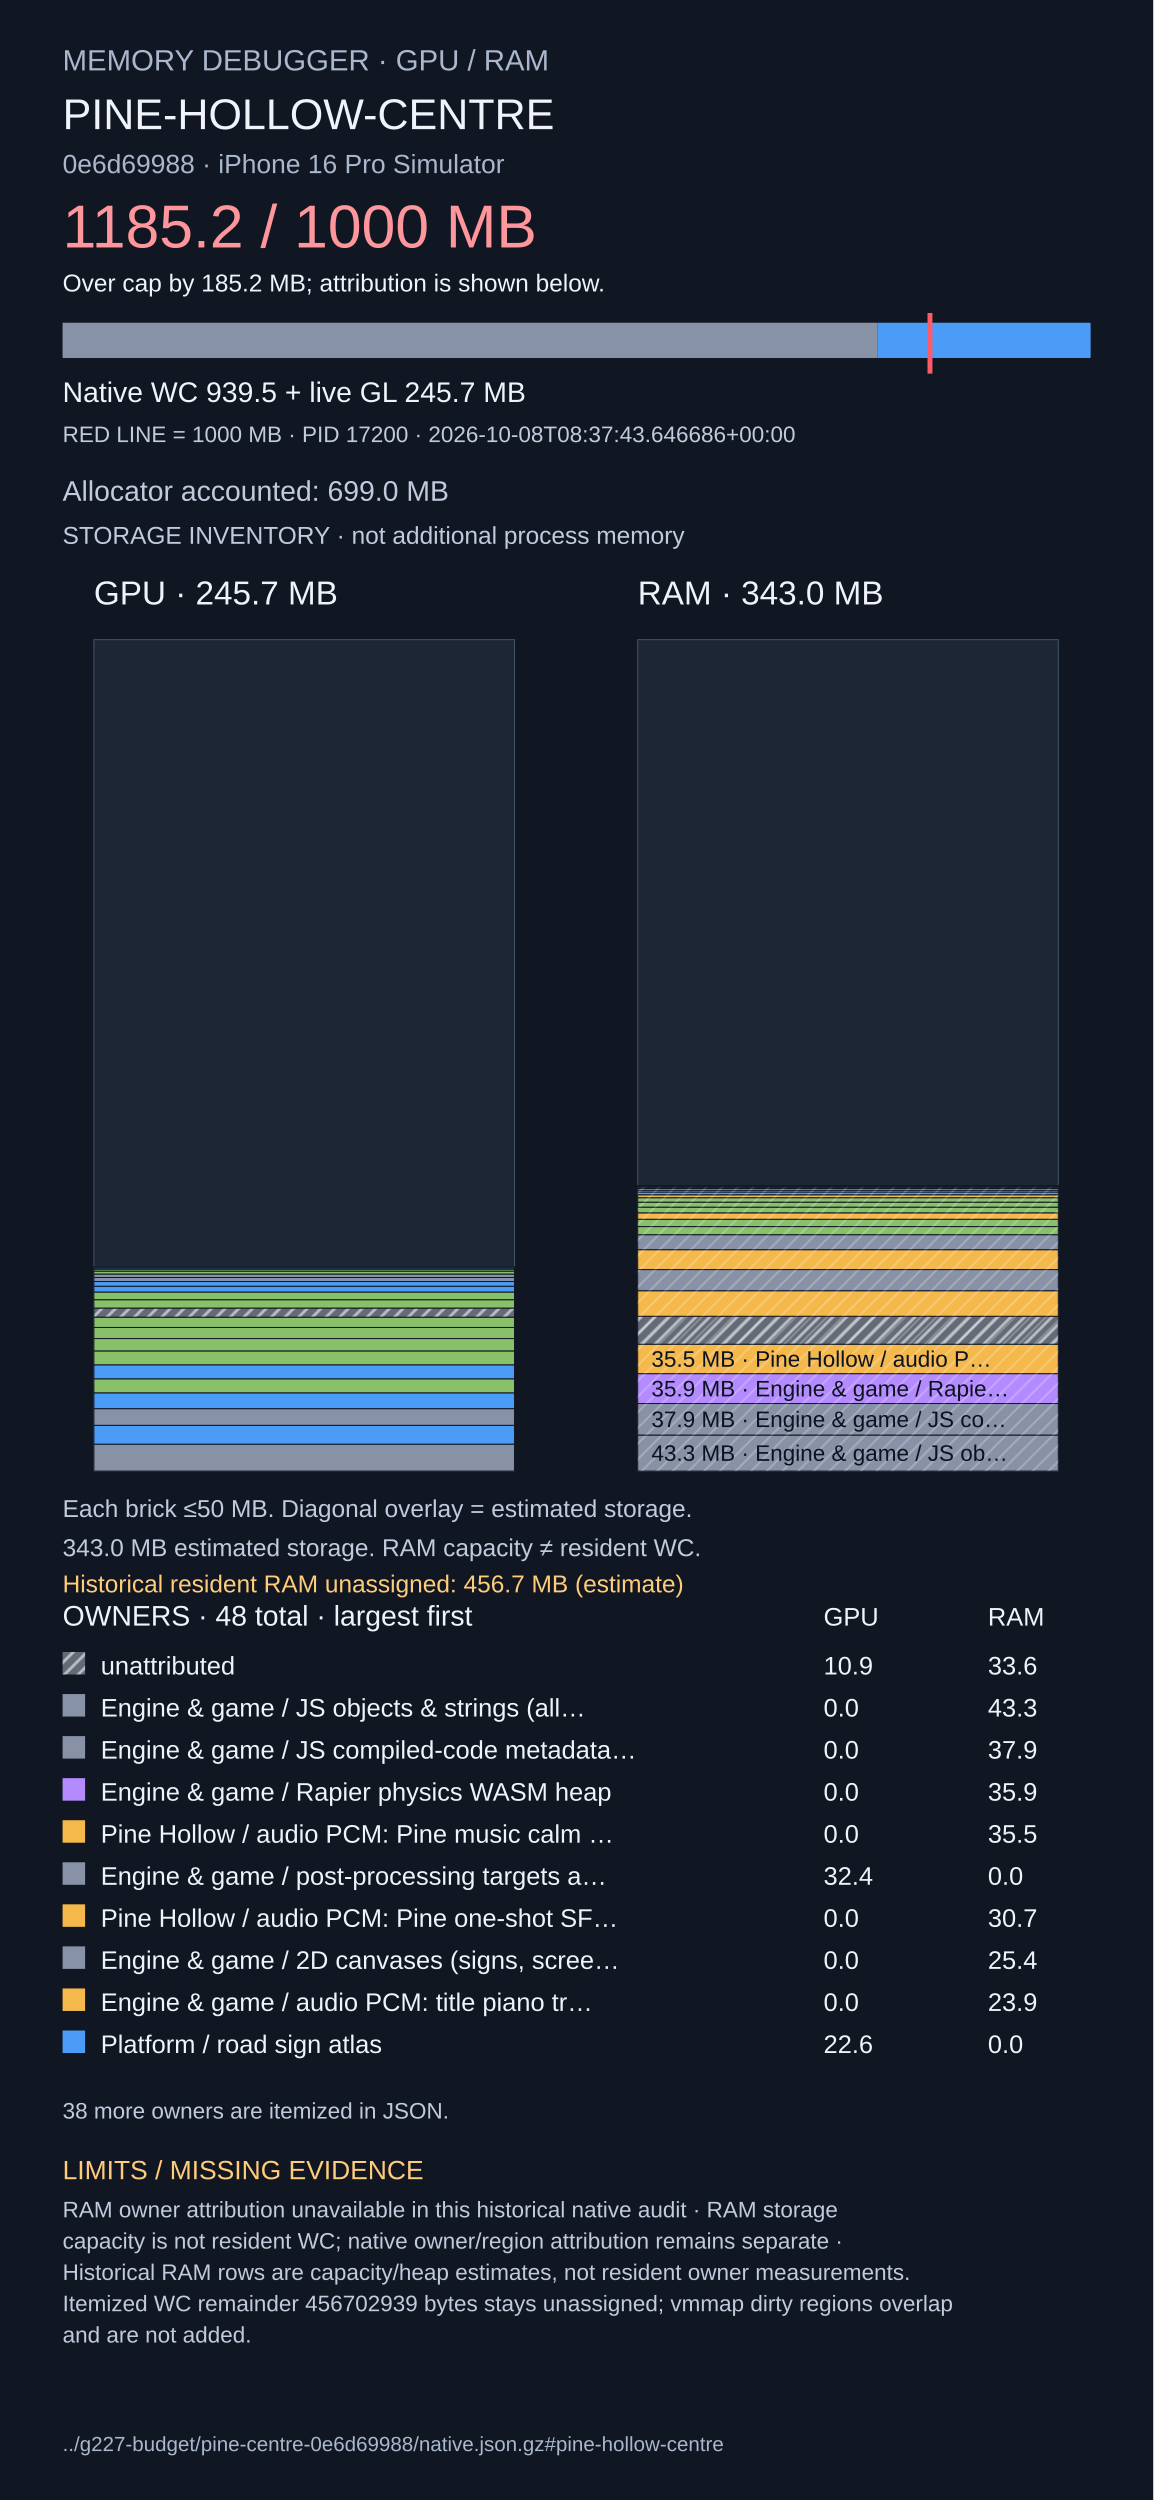
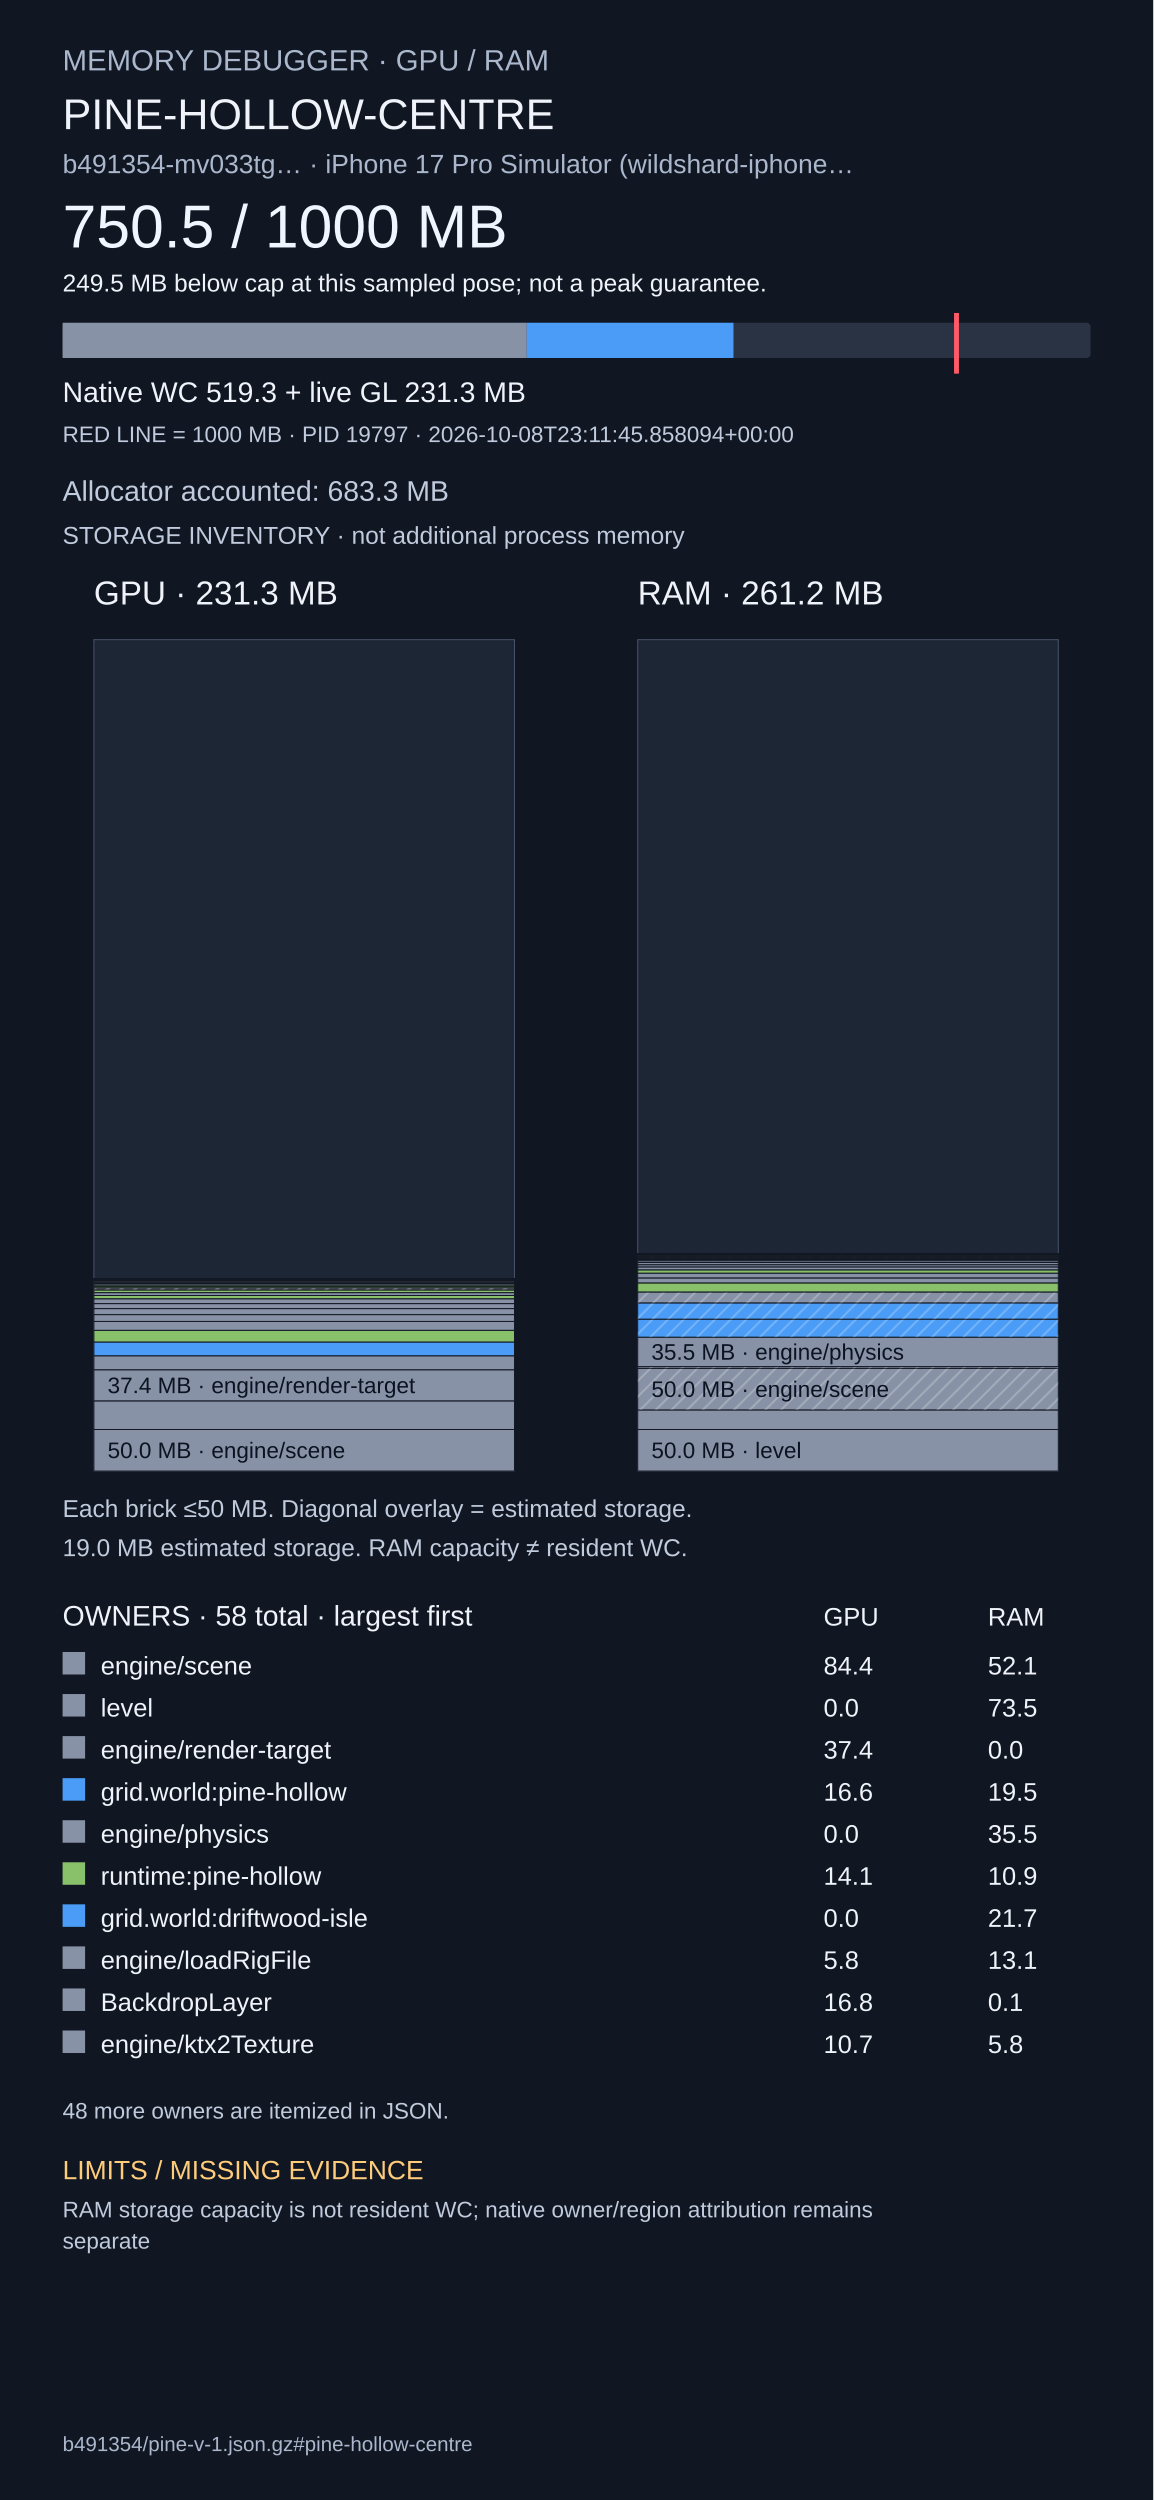
<svg xmlns="http://www.w3.org/2000/svg" width="1179" height="2556" viewBox="0 0 1179 2556">
  <defs>
    <pattern id="unknown" width="14" height="14" patternUnits="userSpaceOnUse">
      <rect width="14" height="14" fill="#656b76" />
      <path d="M-4 4L4-4M0 14L14 0M10 18L18 10" stroke="#b5bac5" stroke-width="3" />
    </pattern>
    <pattern id="estimated" width="16" height="16" patternUnits="userSpaceOnUse">
      <path d="M-4 4L4-4M0 16L16 0M12 20L20 12" stroke="#ffffff" stroke-opacity="0.24" stroke-width="2" />
    </pattern>
  </defs>
  <rect width="1179" height="2556" fill="#111722" />
  <g font-family="Arial, sans-serif" fill="#f0f3fa">
    <text x="64" y="72" font-size="30" fill="#aab7cc">MEMORY DEBUGGER · GPU / RAM</text>
    <text x="64" y="132" font-size="44" fill="#f0f3fa">PINE-HOLLOW-CENTRE</text>
-     <text x="64" y="177" font-size="27" fill="#aab7cc">0e6d69988 · iPhone 16 Pro Simulator</text>
-     <text x="64" y="253" font-size="62" fill="#ff969c">1185.2 / 1000 MB</text>
-     <text x="64" y="298" font-size="25" fill="#f0f3fa">Over cap by 185.2 MB; attribution is shown below.</text>
+     <text x="64" y="177" font-size="27" fill="#aab7cc">b491354-mv033tg… · iPhone 17 Pro Simulator (wildshard-iphone…</text>
+     <text x="64" y="253" font-size="62" fill="#eff6ff">750.5 / 1000 MB</text>
+     <text x="64" y="298" font-size="25" fill="#f0f3fa">249.5 MB below cap at this sampled pose; not a peak guarantee.</text>
    <rect x="64" y="330" width="1051" height="36" rx="4" fill="#293344" />
-     <rect x="64" y="330" width="833.14" height="36" fill="#8892a6" />
-     <rect x="897.14" y="330" width="217.86" height="36" fill="#4a9cf7" />
-     <path d="M950.795 320v62" stroke="#ff5a68" stroke-width="5" />
-     <text x="64" y="411" font-size="29" fill="#f0f3fa">Native WC 939.5 + live GL 245.7 MB</text>
-     <text x="64" y="452" font-size="23" fill="#c0cbdd">RED LINE = 1000 MB · PID 17200 · 2026-10-08T08:37:43.646686+00:00</text>
-     <text x="64" y="512" font-size="29" fill="#c0cbdd">Allocator accounted: 699.0 MB</text>
+     <rect x="64" y="330" width="474.561" height="36" fill="#8892a6" />
+     <rect x="538.561" y="330" width="211.344" height="36" fill="#4a9cf7" />
+     <path d="M977.913 320v62" stroke="#ff5a68" stroke-width="5" />
+     <text x="64" y="411" font-size="29" fill="#f0f3fa">Native WC 519.3 + live GL 231.3 MB</text>
+     <text x="64" y="452" font-size="23" fill="#c0cbdd">RED LINE = 1000 MB · PID 19797 · 2026-10-08T23:11:45.858094+00:00</text>
+     <text x="64" y="512" font-size="29" fill="#c0cbdd">Allocator accounted: 683.3 MB</text>
    <text x="64" y="556" font-size="25" fill="#c0cbdd">STORAGE INVENTORY · not additional process memory</text>
-     <text x="96" y="618" font-size="34" fill="#f0f3fa">GPU · 245.7 MB</text>
-     <text x="652" y="618" font-size="34" fill="#f0f3fa">RAM · 343.0 MB</text>
+     <text x="96" y="618" font-size="34" fill="#f0f3fa">GPU · 231.3 MB</text>
+     <text x="652" y="618" font-size="34" fill="#f0f3fa">RAM · 261.2 MB</text>
    <rect x="96" y="654" width="430" height="850" fill="#1d2635" stroke="#48536a" />
-     <rect x="96" y="1476.482" width="430" height="27.518" fill="#8892a6" stroke="#111722" stroke-width="1" />
-     <rect x="96" y="1457.234" width="430" height="19.249" fill="#4a9cf7" stroke="#111722" stroke-width="1" />
-     <rect x="96" y="1440.225" width="430" height="17.009" fill="#8892a6" stroke="#111722" stroke-width="1" />
-     <rect x="96" y="1424.025" width="430" height="16.2" fill="#4a9cf7" stroke="#111722" stroke-width="1" />
-     <rect x="96" y="1409.686" width="430" height="14.339" fill="#89c06a" stroke="#111722" stroke-width="1" />
-     <rect x="96" y="1395.375" width="430" height="14.311" fill="#4a9cf7" stroke="#111722" stroke-width="1" />
-     <rect x="96" y="1381.16" width="430" height="14.214" fill="#89c06a" stroke="#111722" stroke-width="1" />
-     <rect x="96" y="1368.538" width="430" height="12.622" fill="#89c06a" stroke="#111722" stroke-width="1" />
-     <rect x="96" y="1357.183" width="430" height="11.355" fill="#89c06a" stroke="#111722" stroke-width="1" />
-     <rect x="96" y="1346.647" width="430" height="10.536" fill="#89c06a" stroke="#111722" stroke-width="1" />
-     <rect x="96" y="1337.347" width="430" height="9.3" fill="url(#unknown)" stroke="#111722" stroke-width="1" />
-     <rect x="96" y="1328.81" width="430" height="8.538" fill="#89c06a" stroke="#111722" stroke-width="1" />
-     <rect x="96" y="1320.948" width="430" height="7.862" fill="#89c06a" stroke="#111722" stroke-width="1" />
-     <rect x="96" y="1315.006" width="430" height="5.942" fill="#4a9cf7" stroke="#111722" stroke-width="1" />
-     <rect x="96" y="1310.23" width="430" height="4.776" fill="#4a9cf7" stroke="#111722" stroke-width="1" />
-     <rect x="96" y="1306.094" width="430" height="4.136" fill="#8892a6" stroke="#111722" stroke-width="1" />
-     <rect x="96" y="1302.529" width="430" height="3.565" fill="#8892a6" stroke="#111722" stroke-width="1" />
-     <rect x="96" y="1299.558" width="430" height="2.971" fill="#89c06a" stroke="#111722" stroke-width="1" />
-     <rect x="96" y="1297.578" width="430" height="1.98" fill="#89c06a" stroke="#111722" stroke-width="1" />
-     <rect x="96" y="1296.261" width="430" height="1.317" fill="#4a9cf7" stroke="#111722" stroke-width="1" />
-     <rect x="96" y="1295.633" width="430" height="0.628" fill="#4a9cf7" stroke="#111722" stroke-width="1" />
-     <rect x="96" y="1295.179" width="430" height="0.454" fill="#4a9cf7" stroke="#111722" stroke-width="1" />
+     <rect x="96" y="1461.5" width="430" height="42.5" fill="#8892a6" stroke="#111722" stroke-width="1" />
+     <text x="110" y="1490.75" font-size="23" fill="#0b1321">50.0 MB · engine/scene</text>
+     <rect x="96" y="1432.244" width="430" height="29.256" fill="#8892a6" stroke="#111722" stroke-width="1" />
+     <rect x="96" y="1400.44" width="430" height="31.805" fill="#8892a6" stroke="#111722" stroke-width="1" />
+     <text x="110" y="1424.342" font-size="23" fill="#0b1321">37.4 MB · engine/render-target</text>
+     <rect x="96" y="1386.147" width="430" height="14.292" fill="#8892a6" stroke="#111722" stroke-width="1" />
+     <rect x="96" y="1372.035" width="430" height="14.112" fill="#4a9cf7" stroke="#111722" stroke-width="1" />
+     <rect x="96" y="1360.071" width="430" height="11.964" fill="#89c06a" stroke="#111722" stroke-width="1" />
+     <rect x="96" y="1350.999" width="430" height="9.072" fill="#8892a6" stroke="#111722" stroke-width="1" />
+     <rect x="96" y="1344.057" width="430" height="6.942" fill="#8892a6" stroke="#111722" stroke-width="1" />
+     <rect x="96" y="1337.909" width="430" height="6.148" fill="#8892a6" stroke="#111722" stroke-width="1" />
+     <rect x="96" y="1332.806" width="430" height="5.102" fill="#8892a6" stroke="#111722" stroke-width="1" />
+     <rect x="96" y="1327.839" width="430" height="4.968" fill="#8892a6" stroke="#111722" stroke-width="1" />
+     <rect x="96" y="1324.489" width="430" height="3.349" fill="#89c06a" stroke="#111722" stroke-width="1" />
+     <rect x="96" y="1321.587" width="430" height="2.902" fill="#8892a6" stroke="#111722" stroke-width="1" />
+     <rect x="96" y="1318.82" width="430" height="2.767" fill="#89c06a" stroke="#111722" stroke-width="1" />
+     <rect x="96" y="1316.629" width="430" height="2.191" fill="url(#unknown)" stroke="#111722" stroke-width="1" />
+     <rect x="96" y="1315.118" width="430" height="1.512" fill="#89c06a" stroke="#111722" stroke-width="1" />
+     <rect x="96" y="1313.686" width="430" height="1.431" fill="#89c06a" stroke="#111722" stroke-width="1" />
+     <rect x="96" y="1312.276" width="430" height="1.41" fill="#8892a6" stroke="#111722" stroke-width="1" />
+     <rect x="96" y="1310.98" width="430" height="1.296" fill="#8892a6" stroke="#111722" stroke-width="1" />
+     <rect x="96" y="1309.685" width="430" height="1.295" fill="#8892a6" stroke="#111722" stroke-width="1" />
+     <rect x="96" y="1309.194" width="430" height="0.491" fill="#89c06a" stroke="#111722" stroke-width="1" />
+     <rect x="96" y="1308.703" width="430" height="0.491" fill="#89c06a" stroke="#111722" stroke-width="1" />
+     <rect x="96" y="1308.275" width="430" height="0.428" fill="#8892a6" stroke="#111722" stroke-width="1" />
+     <rect x="96" y="1307.978" width="430" height="0.297" fill="#89c06a" stroke="#111722" stroke-width="1" />
+     <rect x="96" y="1307.681" width="430" height="0.297" fill="#8892a6" stroke="#111722" stroke-width="1" />
+     <rect x="96" y="1307.587" width="430" height="0.094" fill="#8892a6" stroke="#111722" stroke-width="1" />
+     <rect x="96" y="1307.512" width="430" height="0.074" fill="#8892a6" stroke="#111722" stroke-width="1" />
+     <rect x="96" y="1307.455" width="430" height="0.057" fill="#8892a6" stroke="#111722" stroke-width="1" />
+     <rect x="96" y="1307.438" width="430" height="0.017" fill="#8892a6" stroke="#111722" stroke-width="1" />
+     <rect x="96" y="1307.437" width="430" height="0.001" fill="#4a9cf7" stroke="#111722" stroke-width="1" />
+     <rect x="96" y="1307.437" width="430" height="0" fill="#89c06a" stroke="#111722" stroke-width="1" />
+     <rect x="96" y="1307.436" width="430" height="0" fill="#89c06a" stroke="#111722" stroke-width="1" />
+     <rect x="96" y="1307.436" width="430" height="0" fill="#89c06a" stroke="#111722" stroke-width="1" />
+     <rect x="96" y="1307.436" width="430" height="0" fill="#89c06a" stroke="#111722" stroke-width="1" />
+     <rect x="96" y="1307.436" width="430" height="0" fill="#8892a6" stroke="#111722" stroke-width="1" />
+     <rect x="96" y="1307.436" width="430" height="0" fill="#8892a6" stroke="#111722" stroke-width="1" />
    <rect x="652" y="654" width="430" height="850" fill="#1d2635" stroke="#48536a" />
-     <rect x="652" y="1467.156" width="430" height="36.844" fill="#8892a6" stroke="#111722" stroke-width="1" />
-     <rect x="652" y="1467.156" width="430" height="36.844" fill="url(#estimated)" />
-     <text x="666" y="1493.578" font-size="23" fill="#0b1321">43.3 MB · Engine &amp; game / JS ob…</text>
-     <rect x="652" y="1434.955" width="430" height="32.201" fill="#8892a6" stroke="#111722" stroke-width="1" />
-     <rect x="652" y="1434.955" width="430" height="32.201" fill="url(#estimated)" />
-     <text x="666" y="1459.056" font-size="23" fill="#0b1321">37.9 MB · Engine &amp; game / JS co…</text>
-     <rect x="652" y="1404.428" width="430" height="30.527" fill="#b48aff" stroke="#111722" stroke-width="1" />
-     <rect x="652" y="1404.428" width="430" height="30.527" fill="url(#estimated)" />
-     <text x="666" y="1427.692" font-size="23" fill="#0b1321">35.9 MB · Engine &amp; game / Rapie…</text>
-     <rect x="652" y="1374.295" width="430" height="30.133" fill="#f5b84b" stroke="#111722" stroke-width="1" />
-     <rect x="652" y="1374.295" width="430" height="30.133" fill="url(#estimated)" />
-     <text x="666" y="1397.362" font-size="23" fill="#0b1321">35.5 MB · Pine Hollow / audio P…</text>
-     <rect x="652" y="1345.722" width="430" height="28.573" fill="url(#unknown)" stroke="#111722" stroke-width="1" />
-     <rect x="652" y="1345.722" width="430" height="28.573" fill="url(#estimated)" />
-     <rect x="652" y="1319.634" width="430" height="26.088" fill="#f5b84b" stroke="#111722" stroke-width="1" />
-     <rect x="652" y="1319.634" width="430" height="26.088" fill="url(#estimated)" />
-     <rect x="652" y="1298.016" width="430" height="21.618" fill="#8892a6" stroke="#111722" stroke-width="1" />
-     <rect x="652" y="1298.016" width="430" height="21.618" fill="url(#estimated)" />
-     <rect x="652" y="1277.684" width="430" height="20.333" fill="#f5b84b" stroke="#111722" stroke-width="1" />
-     <rect x="652" y="1277.684" width="430" height="20.333" fill="url(#estimated)" />
-     <rect x="652" y="1262.343" width="430" height="15.341" fill="#8892a6" stroke="#111722" stroke-width="1" />
-     <rect x="652" y="1262.343" width="430" height="15.341" fill="url(#estimated)" />
-     <rect x="652" y="1254.065" width="430" height="8.278" fill="#89c06a" stroke="#111722" stroke-width="1" />
-     <rect x="652" y="1254.065" width="430" height="8.278" fill="url(#estimated)" />
-     <rect x="652" y="1246.536" width="430" height="7.529" fill="#89c06a" stroke="#111722" stroke-width="1" />
-     <rect x="652" y="1246.536" width="430" height="7.529" fill="url(#estimated)" />
-     <rect x="652" y="1239.991" width="430" height="6.546" fill="#f5b84b" stroke="#111722" stroke-width="1" />
-     <rect x="652" y="1239.991" width="430" height="6.546" fill="url(#estimated)" />
-     <rect x="652" y="1234.131" width="430" height="5.86" fill="#89c06a" stroke="#111722" stroke-width="1" />
-     <rect x="652" y="1234.131" width="430" height="5.86" fill="url(#estimated)" />
-     <rect x="652" y="1229.036" width="430" height="5.095" fill="#89c06a" stroke="#111722" stroke-width="1" />
-     <rect x="652" y="1229.036" width="430" height="5.095" fill="url(#estimated)" />
-     <rect x="652" y="1224.522" width="430" height="4.514" fill="#89c06a" stroke="#111722" stroke-width="1" />
-     <rect x="652" y="1224.522" width="430" height="4.514" fill="url(#estimated)" />
-     <rect x="652" y="1221.543" width="430" height="2.978" fill="#f5b84b" stroke="#111722" stroke-width="1" />
-     <rect x="652" y="1221.543" width="430" height="2.978" fill="url(#estimated)" />
-     <rect x="652" y="1218.664" width="430" height="2.879" fill="#4a9cf7" stroke="#111722" stroke-width="1" />
-     <rect x="652" y="1218.664" width="430" height="2.879" fill="url(#estimated)" />
-     <rect x="652" y="1216.826" width="430" height="1.838" fill="#b48aff" stroke="#111722" stroke-width="1" />
-     <rect x="652" y="1216.826" width="430" height="1.838" fill="url(#estimated)" />
-     <rect x="652" y="1215.151" width="430" height="1.675" fill="#89c06a" stroke="#111722" stroke-width="1" />
-     <rect x="652" y="1215.151" width="430" height="1.675" fill="url(#estimated)" />
-     <rect x="652" y="1213.865" width="430" height="1.287" fill="#4a9cf7" stroke="#111722" stroke-width="1" />
-     <rect x="652" y="1213.865" width="430" height="1.287" fill="url(#estimated)" />
-     <rect x="652" y="1212.631" width="430" height="1.234" fill="#4a9cf7" stroke="#111722" stroke-width="1" />
-     <rect x="652" y="1212.631" width="430" height="1.234" fill="url(#estimated)" />
-     <rect x="652" y="1212.575" width="430" height="0.055" fill="#4a9cf7" stroke="#111722" stroke-width="1" />
-     <rect x="652" y="1212.575" width="430" height="0.055" fill="url(#estimated)" />
-     <rect x="652" y="1212.533" width="430" height="0.042" fill="#89c06a" stroke="#111722" stroke-width="1" />
-     <rect x="652" y="1212.533" width="430" height="0.042" fill="url(#estimated)" />
-     <rect x="652" y="1212.496" width="430" height="0.037" fill="#4a9cf7" stroke="#111722" stroke-width="1" />
-     <rect x="652" y="1212.496" width="430" height="0.037" fill="url(#estimated)" />
-     <rect x="652" y="1212.491" width="430" height="0.005" fill="#4a9cf7" stroke="#111722" stroke-width="1" />
-     <rect x="652" y="1212.491" width="430" height="0.005" fill="url(#estimated)" />
-     <rect x="652" y="1212.491" width="430" height="0" fill="#89c06a" stroke="#111722" stroke-width="1" />
-     <rect x="652" y="1212.491" width="430" height="0" fill="url(#estimated)" />
-     <rect x="652" y="1212.491" width="430" height="0" fill="#4a9cf7" stroke="#111722" stroke-width="1" />
-     <rect x="652" y="1212.491" width="430" height="0" fill="url(#estimated)" />
+     <rect x="652" y="1461.5" width="430" height="42.5" fill="#8892a6" stroke="#111722" stroke-width="1" />
+     <text x="666" y="1490.75" font-size="23" fill="#0b1321">50.0 MB · level</text>
+     <rect x="652" y="1441.487" width="430" height="20.013" fill="#8892a6" stroke="#111722" stroke-width="1" />
+     <rect x="652" y="1398.987" width="430" height="42.5" fill="#8892a6" stroke="#111722" stroke-width="1" />
+     <rect x="652" y="1398.987" width="430" height="42.5" fill="url(#estimated)" />
+     <text x="666" y="1428.237" font-size="23" fill="#0b1321">50.0 MB · engine/scene</text>
+     <rect x="652" y="1397.231" width="430" height="1.756" fill="#8892a6" stroke="#111722" stroke-width="1" />
+     <rect x="652" y="1397.231" width="430" height="1.756" fill="url(#estimated)" />
+     <rect x="652" y="1367.094" width="430" height="30.137" fill="#8892a6" stroke="#111722" stroke-width="1" />
+     <text x="666" y="1390.163" font-size="23" fill="#0b1321">35.5 MB · engine/physics</text>
+     <rect x="652" y="1348.674" width="430" height="18.421" fill="#4a9cf7" stroke="#111722" stroke-width="1" />
+     <rect x="652" y="1348.674" width="430" height="18.421" fill="url(#estimated)" />
+     <rect x="652" y="1332.063" width="430" height="16.61" fill="#4a9cf7" stroke="#111722" stroke-width="1" />
+     <rect x="652" y="1332.063" width="430" height="16.61" fill="url(#estimated)" />
+     <rect x="652" y="1320.894" width="430" height="11.169" fill="#8892a6" stroke="#111722" stroke-width="1" />
+     <rect x="652" y="1320.894" width="430" height="11.169" fill="url(#estimated)" />
+     <rect x="652" y="1311.637" width="430" height="9.257" fill="#89c06a" stroke="#111722" stroke-width="1" />
+     <rect x="652" y="1306.535" width="430" height="5.102" fill="#8892a6" stroke="#111722" stroke-width="1" />
+     <rect x="652" y="1301.632" width="430" height="4.902" fill="#8892a6" stroke="#111722" stroke-width="1" />
+     <rect x="652" y="1298.283" width="430" height="3.349" fill="#89c06a" stroke="#111722" stroke-width="1" />
+     <rect x="652" y="1295.246" width="430" height="3.037" fill="#8892a6" stroke="#111722" stroke-width="1" />
+     <rect x="652" y="1293.03" width="430" height="2.216" fill="#8892a6" stroke="#111722" stroke-width="1" />
+     <rect x="652" y="1290.819" width="430" height="2.211" fill="#8892a6" stroke="#111722" stroke-width="1" />
+     <rect x="652" y="1288.986" width="430" height="1.832" fill="#8892a6" stroke="#111722" stroke-width="1" />
+     <rect x="652" y="1287.803" width="430" height="1.184" fill="#8892a6" stroke="#111722" stroke-width="1" />
+     <rect x="652" y="1286.8" width="430" height="1.003" fill="url(#unknown)" stroke="#111722" stroke-width="1" />
+     <rect x="652" y="1286.411" width="430" height="0.389" fill="#89c06a" stroke="#111722" stroke-width="1" />
+     <rect x="652" y="1286.411" width="430" height="0.389" fill="url(#estimated)" />
+     <rect x="652" y="1286.037" width="430" height="0.374" fill="#8892a6" stroke="#111722" stroke-width="1" />
+     <rect x="652" y="1285.69" width="430" height="0.347" fill="#8892a6" stroke="#111722" stroke-width="1" />
+     <rect x="652" y="1285.367" width="430" height="0.323" fill="#89c06a" stroke="#111722" stroke-width="1" />
+     <rect x="652" y="1285.367" width="430" height="0.323" fill="url(#estimated)" />
+     <rect x="652" y="1285.057" width="430" height="0.31" fill="#8892a6" stroke="#111722" stroke-width="1" />
+     <rect x="652" y="1284.747" width="430" height="0.31" fill="#8892a6" stroke="#111722" stroke-width="1" />
+     <rect x="652" y="1284.456" width="430" height="0.291" fill="#8892a6" stroke="#111722" stroke-width="1" />
+     <rect x="652" y="1284.211" width="430" height="0.245" fill="#8892a6" stroke="#111722" stroke-width="1" />
+     <rect x="652" y="1283.968" width="430" height="0.243" fill="#89c06a" stroke="#111722" stroke-width="1" />
+     <rect x="652" y="1283.968" width="430" height="0.243" fill="url(#estimated)" />
+     <rect x="652" y="1283.739" width="430" height="0.229" fill="#8892a6" stroke="#111722" stroke-width="1" />
+     <rect x="652" y="1283.739" width="430" height="0.229" fill="url(#estimated)" />
+     <rect x="652" y="1283.539" width="430" height="0.199" fill="#89c06a" stroke="#111722" stroke-width="1" />
+     <rect x="652" y="1283.342" width="430" height="0.197" fill="#8892a6" stroke="#111722" stroke-width="1" />
+     <rect x="652" y="1283.148" width="430" height="0.194" fill="#89c06a" stroke="#111722" stroke-width="1" />
+     <rect x="652" y="1283.148" width="430" height="0.194" fill="url(#estimated)" />
+     <rect x="652" y="1282.955" width="430" height="0.194" fill="#89c06a" stroke="#111722" stroke-width="1" />
+     <rect x="652" y="1282.955" width="430" height="0.194" fill="url(#estimated)" />
+     <rect x="652" y="1282.772" width="430" height="0.183" fill="#8892a6" stroke="#111722" stroke-width="1" />
+     <rect x="652" y="1282.604" width="430" height="0.167" fill="#8892a6" stroke="#111722" stroke-width="1" />
+     <rect x="652" y="1282.507" width="430" height="0.098" fill="#89c06a" stroke="#111722" stroke-width="1" />
+     <rect x="652" y="1282.507" width="430" height="0.098" fill="url(#estimated)" />
+     <rect x="652" y="1282.424" width="430" height="0.083" fill="#8892a6" stroke="#111722" stroke-width="1" />
+     <rect x="652" y="1282.342" width="430" height="0.082" fill="#8892a6" stroke="#111722" stroke-width="1" />
+     <rect x="652" y="1282.276" width="430" height="0.066" fill="#8892a6" stroke="#111722" stroke-width="1" />
+     <rect x="652" y="1282.215" width="430" height="0.061" fill="#8892a6" stroke="#111722" stroke-width="1" />
+     <rect x="652" y="1282.215" width="430" height="0.061" fill="url(#estimated)" />
+     <rect x="652" y="1282.164" width="430" height="0.051" fill="#8892a6" stroke="#111722" stroke-width="1" />
+     <rect x="652" y="1282.114" width="430" height="0.05" fill="#8892a6" stroke="#111722" stroke-width="1" />
+     <rect x="652" y="1282.076" width="430" height="0.038" fill="#8892a6" stroke="#111722" stroke-width="1" />
+     <rect x="652" y="1282.052" width="430" height="0.025" fill="#fbbb2d" stroke="#111722" stroke-width="1" />
+     <rect x="652" y="1282.041" width="430" height="0.011" fill="#8892a6" stroke="#111722" stroke-width="1" />
+     <rect x="652" y="1282.032" width="430" height="0.009" fill="#8892a6" stroke="#111722" stroke-width="1" />
+     <rect x="652" y="1282.028" width="430" height="0.004" fill="#4a9cf7" stroke="#111722" stroke-width="1" />
+     <rect x="652" y="1282.028" width="430" height="0.004" fill="url(#estimated)" />
+     <rect x="652" y="1282.026" width="430" height="0.002" fill="#8892a6" stroke="#111722" stroke-width="1" />
+     <rect x="652" y="1282.023" width="430" height="0.002" fill="#8892a6" stroke="#111722" stroke-width="1" />
+     <rect x="652" y="1282.021" width="430" height="0.002" fill="#8892a6" stroke="#111722" stroke-width="1" />
+     <rect x="652" y="1282.021" width="430" height="0" fill="#89c06a" stroke="#111722" stroke-width="1" />
+     <rect x="652" y="1282.021" width="430" height="0" fill="#89c06a" stroke="#111722" stroke-width="1" />
+     <rect x="652" y="1282.02" width="430" height="0" fill="#89c06a" stroke="#111722" stroke-width="1" />
+     <rect x="652" y="1282.02" width="430" height="0" fill="#89c06a" stroke="#111722" stroke-width="1" />
+     <rect x="652" y="1282.02" width="430" height="0" fill="#89c06a" stroke="#111722" stroke-width="1" />
+     <rect x="652" y="1282.02" width="430" height="0" fill="#89c06a" stroke="#111722" stroke-width="1" />
+     <rect x="652" y="1282.02" width="430" height="0" fill="#89c06a" stroke="#111722" stroke-width="1" />
+     <rect x="652" y="1282.02" width="430" height="0" fill="#89c06a" stroke="#111722" stroke-width="1" />
    <text x="64" y="1551" font-size="25" fill="#c0cbdd">Each brick ≤50 MB. Diagonal overlay = estimated storage.</text>
-     <text x="64" y="1591" font-size="25" fill="#c0cbdd">343.0 MB estimated storage. RAM capacity ≠ resident WC.</text>
-     <text x="64" y="1628" font-size="25" fill="#ffcc7a">Historical resident RAM unassigned: 456.7 MB (estimate)</text>
-     <text x="64" y="1662" font-size="29" fill="#f0f3fa">OWNERS · 48 total · largest first</text>
+     <text x="64" y="1591" font-size="25" fill="#c0cbdd">19.0 MB estimated storage. RAM capacity ≠ resident WC.</text>
+     <text x="64" y="1662" font-size="29" fill="#f0f3fa">OWNERS · 58 total · largest first</text>
    <text x="842" y="1662" font-size="26" fill="#f0f3fa">GPU</text>
    <text x="1010" y="1662" font-size="26" fill="#f0f3fa">RAM</text>
-     <rect x="64" y="1689" width="23" height="23" fill="url(#unknown)" />
-     <text x="103" y="1712" font-size="26" fill="#f0f3fa">unattributed</text>
-     <text x="842" y="1712" font-size="26" fill="#f0f3fa">10.9</text>
-     <text x="1010" y="1712" font-size="26" fill="#f0f3fa">33.6</text>
+     <rect x="64" y="1689" width="23" height="23" fill="#8892a6" />
+     <text x="103" y="1712" font-size="26" fill="#f0f3fa">engine/scene</text>
+     <text x="842" y="1712" font-size="26" fill="#f0f3fa">84.4</text>
+     <text x="1010" y="1712" font-size="26" fill="#f0f3fa">52.1</text>
    <rect x="64" y="1732" width="23" height="23" fill="#8892a6" />
-     <text x="103" y="1755" font-size="26" fill="#f0f3fa">Engine &amp; game / JS objects &amp; strings (all…</text>
+     <text x="103" y="1755" font-size="26" fill="#f0f3fa">level</text>
    <text x="842" y="1755" font-size="26" fill="#f0f3fa">0.0</text>
-     <text x="1010" y="1755" font-size="26" fill="#f0f3fa">43.3</text>
+     <text x="1010" y="1755" font-size="26" fill="#f0f3fa">73.5</text>
    <rect x="64" y="1775" width="23" height="23" fill="#8892a6" />
-     <text x="103" y="1798" font-size="26" fill="#f0f3fa">Engine &amp; game / JS compiled-code metadata…</text>
-     <text x="842" y="1798" font-size="26" fill="#f0f3fa">0.0</text>
-     <text x="1010" y="1798" font-size="26" fill="#f0f3fa">37.9</text>
-     <rect x="64" y="1818" width="23" height="23" fill="#b48aff" />
-     <text x="103" y="1841" font-size="26" fill="#f0f3fa">Engine &amp; game / Rapier physics WASM heap</text>
-     <text x="842" y="1841" font-size="26" fill="#f0f3fa">0.0</text>
-     <text x="1010" y="1841" font-size="26" fill="#f0f3fa">35.9</text>
-     <rect x="64" y="1861" width="23" height="23" fill="#f5b84b" />
-     <text x="103" y="1884" font-size="26" fill="#f0f3fa">Pine Hollow / audio PCM: Pine music calm …</text>
+     <text x="103" y="1798" font-size="26" fill="#f0f3fa">engine/render-target</text>
+     <text x="842" y="1798" font-size="26" fill="#f0f3fa">37.4</text>
+     <text x="1010" y="1798" font-size="26" fill="#f0f3fa">0.0</text>
+     <rect x="64" y="1818" width="23" height="23" fill="#4a9cf7" />
+     <text x="103" y="1841" font-size="26" fill="#f0f3fa">grid.world:pine-hollow</text>
+     <text x="842" y="1841" font-size="26" fill="#f0f3fa">16.6</text>
+     <text x="1010" y="1841" font-size="26" fill="#f0f3fa">19.5</text>
+     <rect x="64" y="1861" width="23" height="23" fill="#8892a6" />
+     <text x="103" y="1884" font-size="26" fill="#f0f3fa">engine/physics</text>
    <text x="842" y="1884" font-size="26" fill="#f0f3fa">0.0</text>
    <text x="1010" y="1884" font-size="26" fill="#f0f3fa">35.5</text>
-     <rect x="64" y="1904" width="23" height="23" fill="#8892a6" />
-     <text x="103" y="1927" font-size="26" fill="#f0f3fa">Engine &amp; game / post-processing targets a…</text>
-     <text x="842" y="1927" font-size="26" fill="#f0f3fa">32.4</text>
-     <text x="1010" y="1927" font-size="26" fill="#f0f3fa">0.0</text>
-     <rect x="64" y="1947" width="23" height="23" fill="#f5b84b" />
-     <text x="103" y="1970" font-size="26" fill="#f0f3fa">Pine Hollow / audio PCM: Pine one-shot SF…</text>
+     <rect x="64" y="1904" width="23" height="23" fill="#89c06a" />
+     <text x="103" y="1927" font-size="26" fill="#f0f3fa">runtime:pine-hollow</text>
+     <text x="842" y="1927" font-size="26" fill="#f0f3fa">14.1</text>
+     <text x="1010" y="1927" font-size="26" fill="#f0f3fa">10.9</text>
+     <rect x="64" y="1947" width="23" height="23" fill="#4a9cf7" />
+     <text x="103" y="1970" font-size="26" fill="#f0f3fa">grid.world:driftwood-isle</text>
    <text x="842" y="1970" font-size="26" fill="#f0f3fa">0.0</text>
-     <text x="1010" y="1970" font-size="26" fill="#f0f3fa">30.7</text>
+     <text x="1010" y="1970" font-size="26" fill="#f0f3fa">21.7</text>
    <rect x="64" y="1990" width="23" height="23" fill="#8892a6" />
-     <text x="103" y="2013" font-size="26" fill="#f0f3fa">Engine &amp; game / 2D canvases (signs, scree…</text>
-     <text x="842" y="2013" font-size="26" fill="#f0f3fa">0.0</text>
-     <text x="1010" y="2013" font-size="26" fill="#f0f3fa">25.4</text>
-     <rect x="64" y="2033" width="23" height="23" fill="#f5b84b" />
-     <text x="103" y="2056" font-size="26" fill="#f0f3fa">Engine &amp; game / audio PCM: title piano tr…</text>
-     <text x="842" y="2056" font-size="26" fill="#f0f3fa">0.0</text>
-     <text x="1010" y="2056" font-size="26" fill="#f0f3fa">23.9</text>
-     <rect x="64" y="2076" width="23" height="23" fill="#4a9cf7" />
-     <text x="103" y="2099" font-size="26" fill="#f0f3fa">Platform / road sign atlas</text>
-     <text x="842" y="2099" font-size="26" fill="#f0f3fa">22.6</text>
-     <text x="1010" y="2099" font-size="26" fill="#f0f3fa">0.0</text>
-     <text x="64" y="2166" font-size="23" fill="#c0cbdd">38 more owners are itemized in JSON.</text>
+     <text x="103" y="2013" font-size="26" fill="#f0f3fa">engine/loadRigFile</text>
+     <text x="842" y="2013" font-size="26" fill="#f0f3fa">5.8</text>
+     <text x="1010" y="2013" font-size="26" fill="#f0f3fa">13.1</text>
+     <rect x="64" y="2033" width="23" height="23" fill="#8892a6" />
+     <text x="103" y="2056" font-size="26" fill="#f0f3fa">BackdropLayer</text>
+     <text x="842" y="2056" font-size="26" fill="#f0f3fa">16.8</text>
+     <text x="1010" y="2056" font-size="26" fill="#f0f3fa">0.1</text>
+     <rect x="64" y="2076" width="23" height="23" fill="#8892a6" />
+     <text x="103" y="2099" font-size="26" fill="#f0f3fa">engine/ktx2Texture</text>
+     <text x="842" y="2099" font-size="26" fill="#f0f3fa">10.7</text>
+     <text x="1010" y="2099" font-size="26" fill="#f0f3fa">5.8</text>
+     <text x="64" y="2166" font-size="23" fill="#c0cbdd">48 more owners are itemized in JSON.</text>
    <text x="64" y="2228" font-size="27" fill="#ffcc7a">LIMITS / MISSING EVIDENCE</text>
-     <text x="64" y="2267" font-size="23" fill="#c0cbdd">RAM owner attribution unavailable in this historical native audit · RAM storage</text>
-     <text x="64" y="2299" font-size="23" fill="#c0cbdd">capacity is not resident WC; native owner/region attribution remains separate ·</text>
-     <text x="64" y="2331" font-size="23" fill="#c0cbdd">Historical RAM rows are capacity/heap estimates, not resident owner measurements.</text>
-     <text x="64" y="2363" font-size="23" fill="#c0cbdd">Itemized WC remainder 456702939 bytes stays unassigned; vmmap dirty regions overlap</text>
-     <text x="64" y="2395" font-size="23" fill="#c0cbdd">and are not added.</text>
-     <text x="64" y="2506" font-size="21" fill="#aab7cc">../g227-budget/pine-centre-0e6d69988/native.json.gz#pine-hollow-centre</text>
+     <text x="64" y="2267" font-size="23" fill="#c0cbdd">RAM storage capacity is not resident WC; native owner/region attribution remains</text>
+     <text x="64" y="2299" font-size="23" fill="#c0cbdd">separate</text>
+     <text x="64" y="2506" font-size="21" fill="#aab7cc">b491354/pine-v-1.json.gz#pine-hollow-centre</text>
  </g>
</svg>
